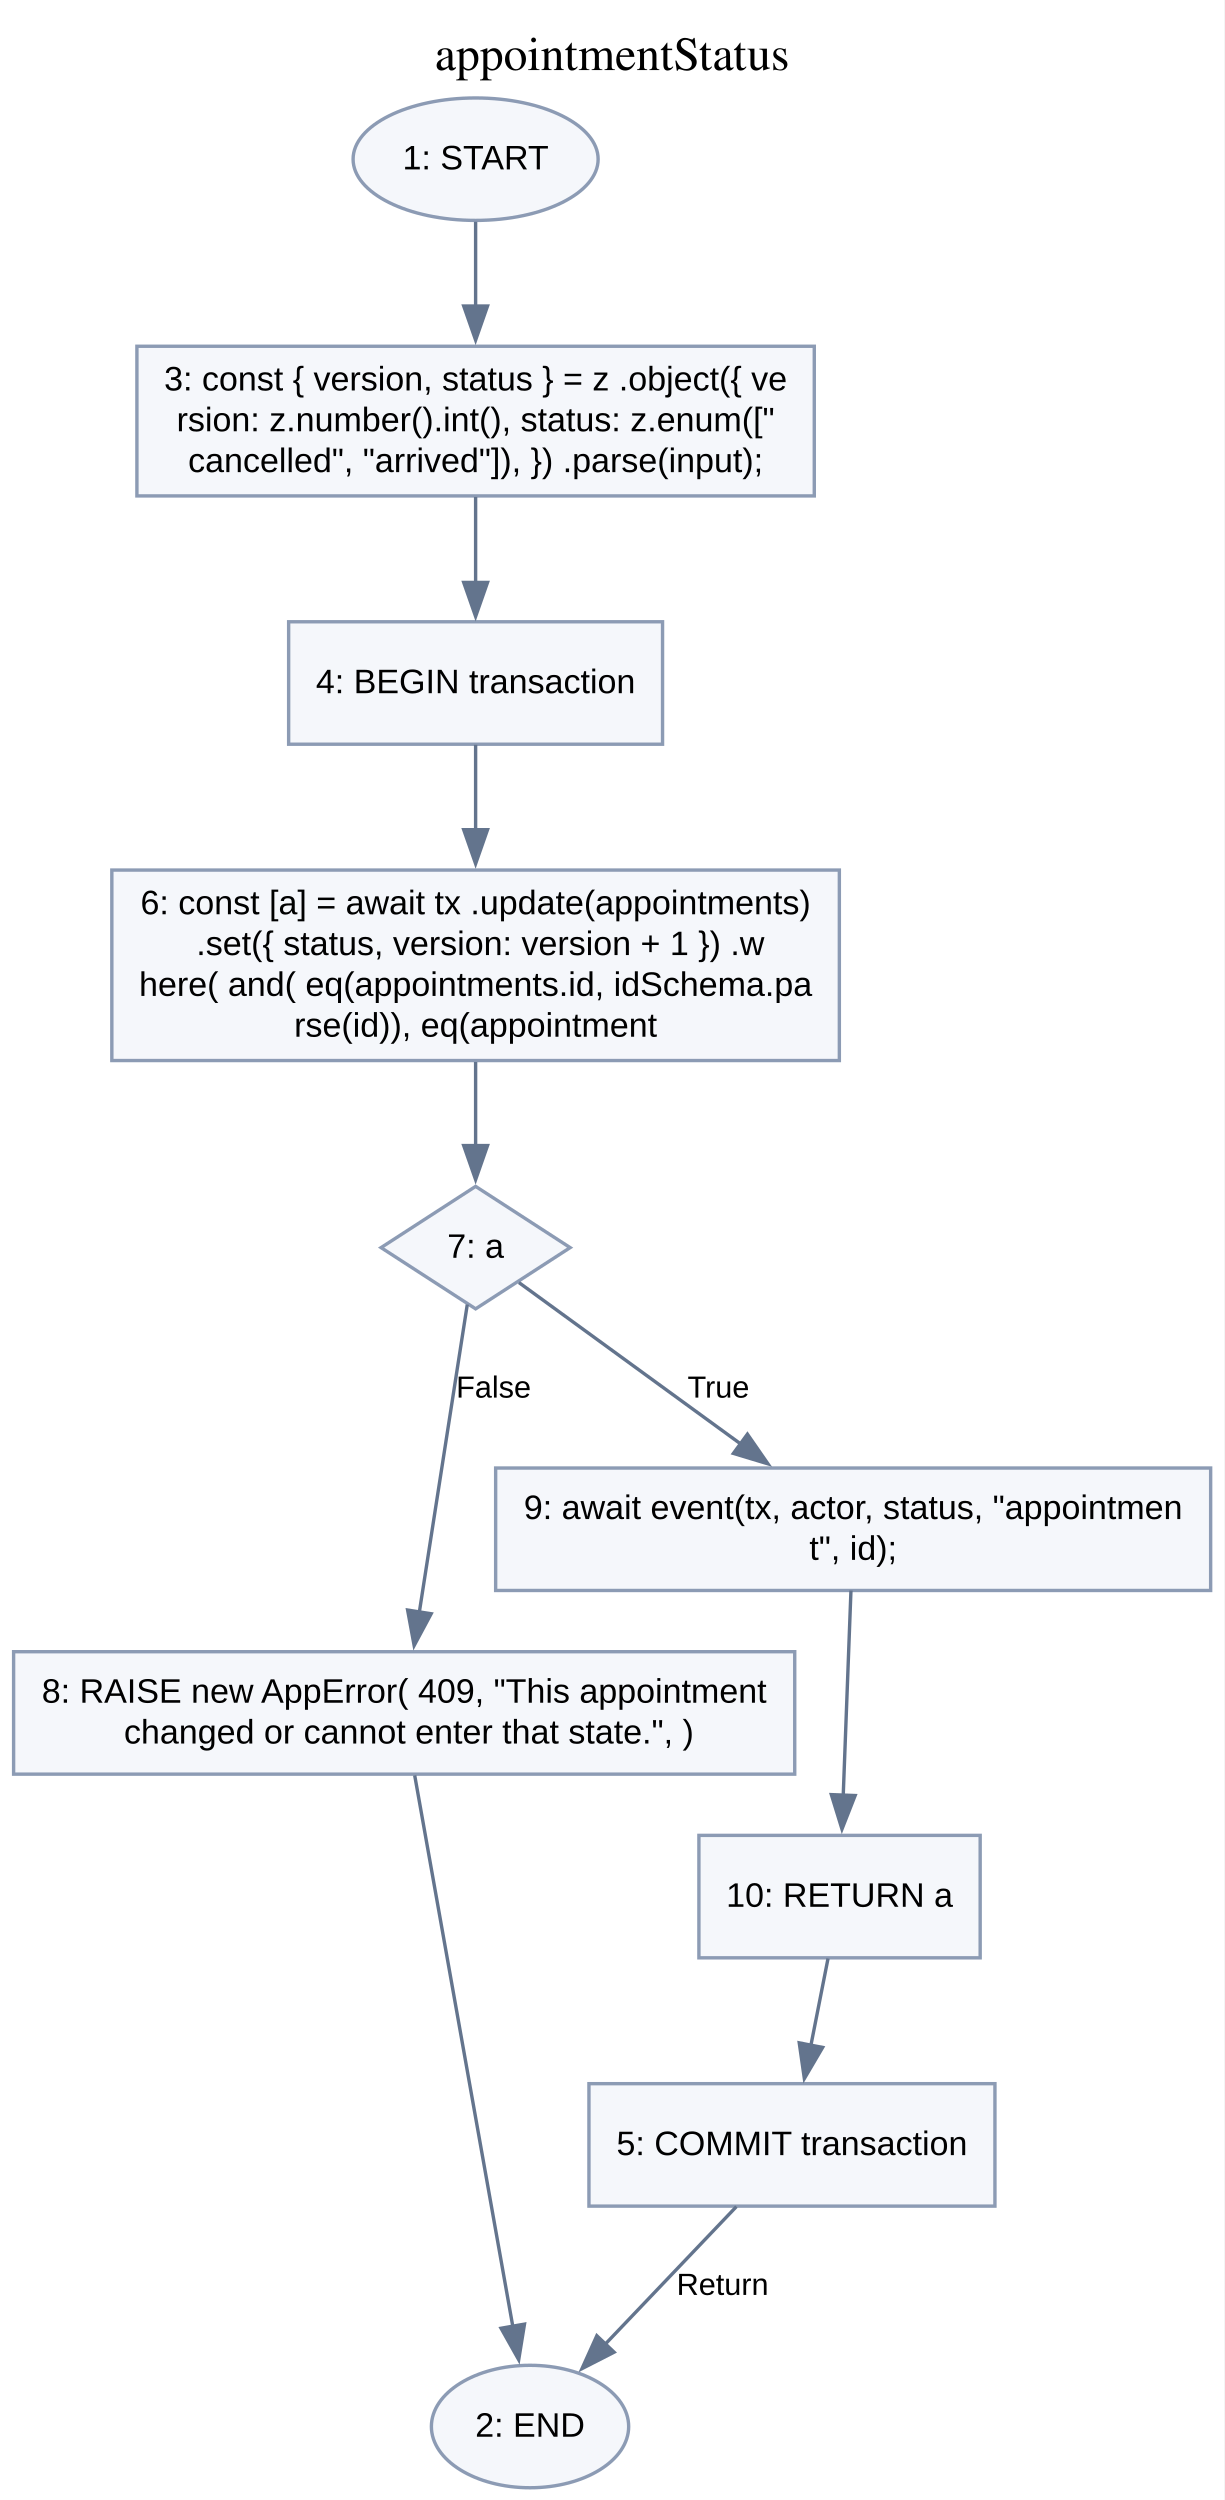
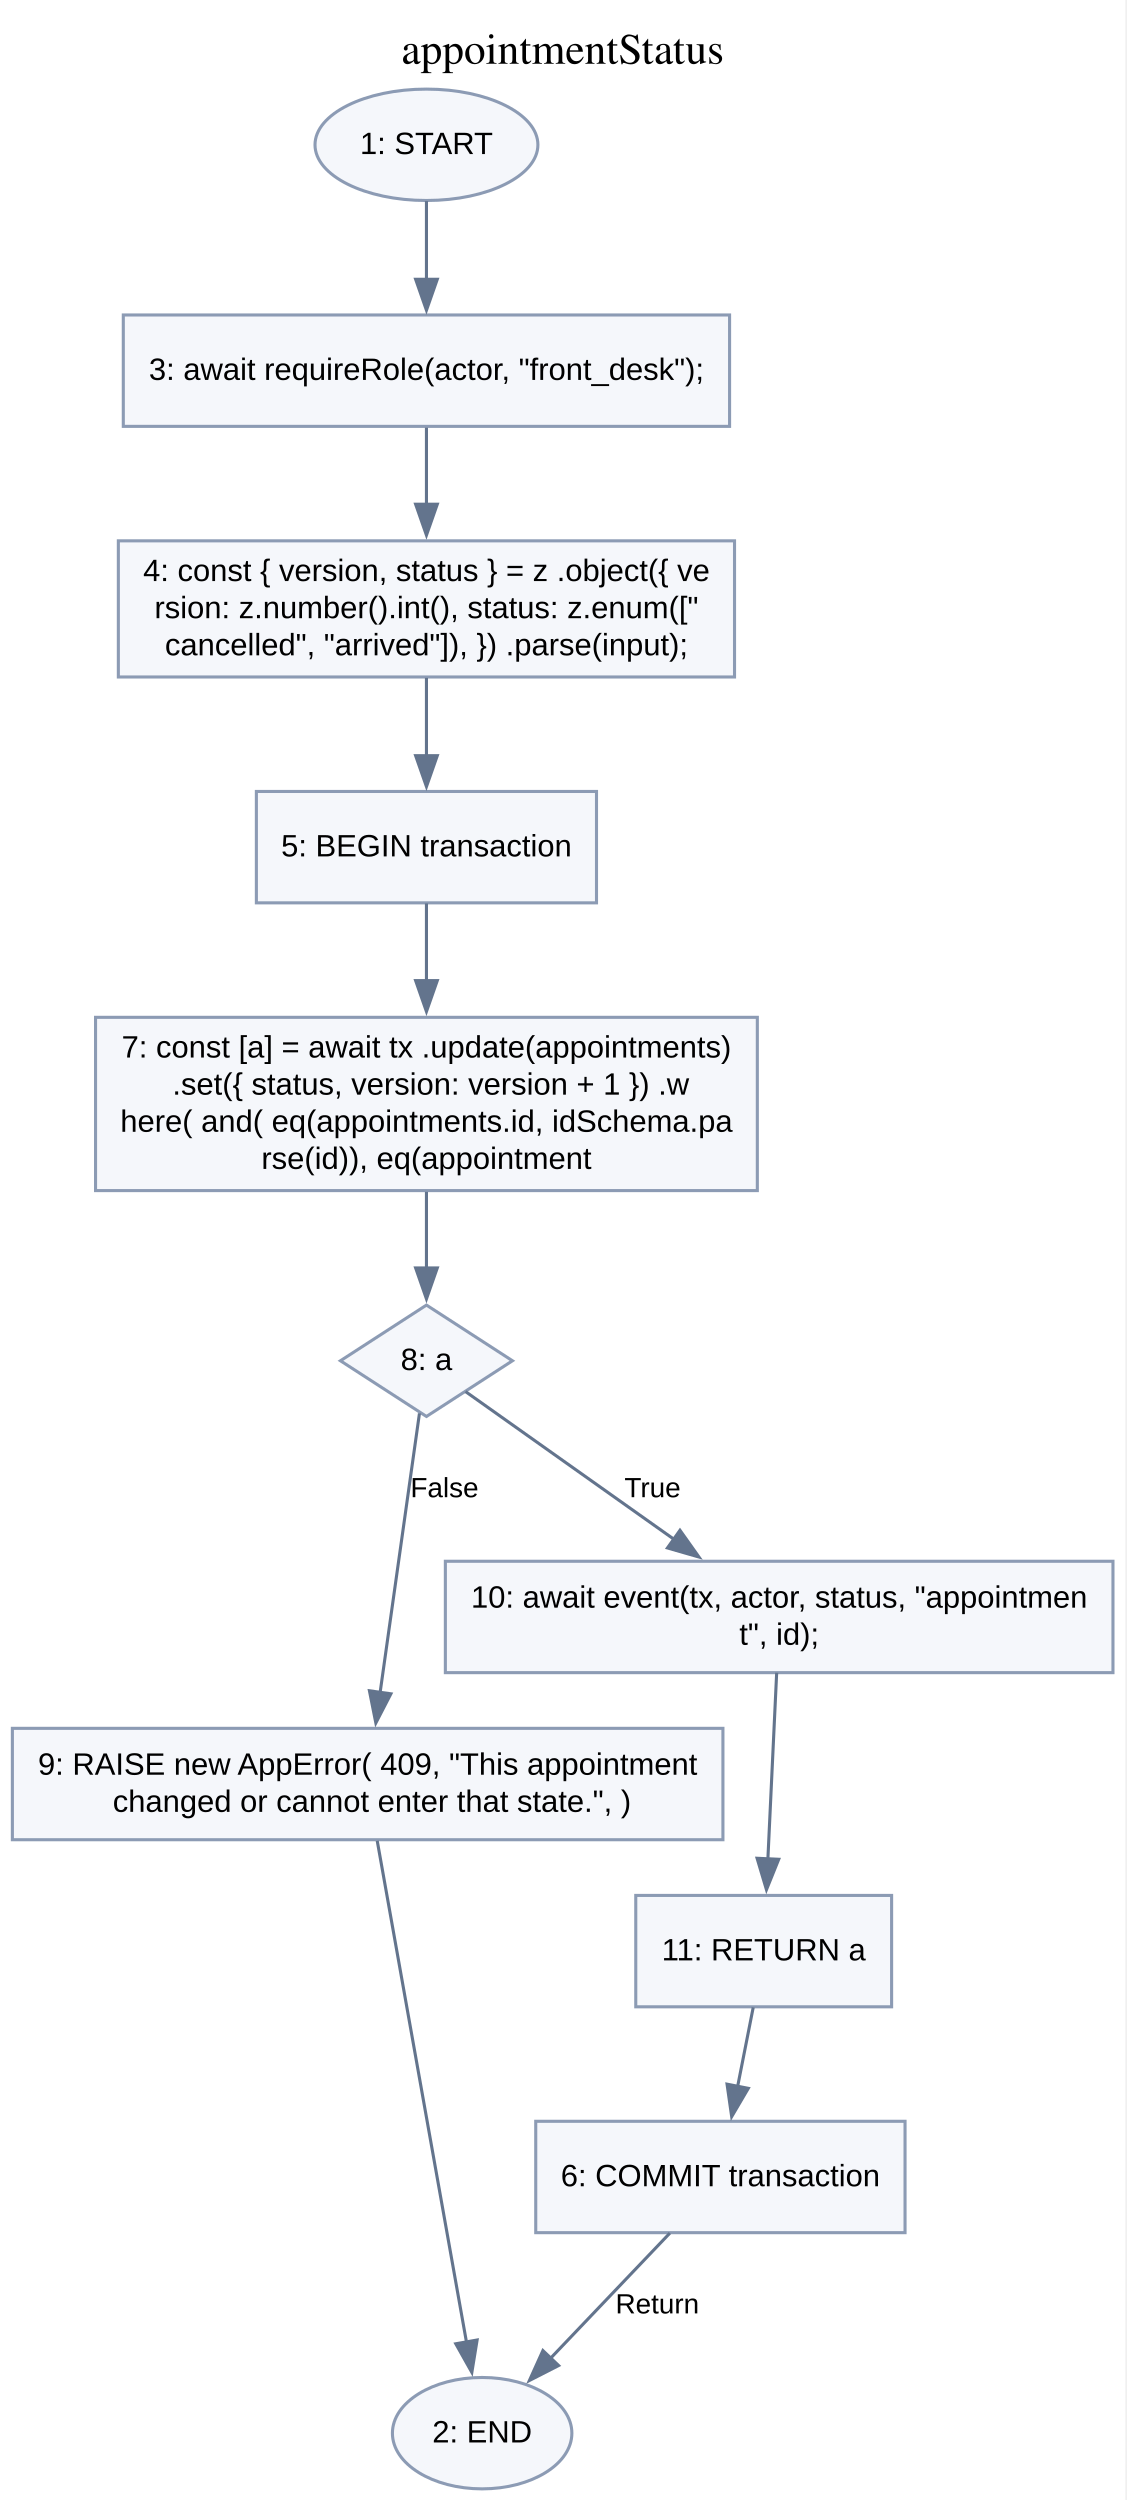
- <svg xmlns="http://www.w3.org/2000/svg" width="360pt" height="735pt" viewBox="0.00 0.00 360.00 735.00">
-   <g id="graph0" class="graph" transform="scale(1 1) rotate(0) translate(4 731.4)">
-     <polygon fill="white" stroke="none" points="-4,4 -4,-731.4 355.93,-731.4 355.93,4 -4,4" />
-     <text xml:space="preserve" text-anchor="middle" x="175.96" y="-710.8" font-family="Times,serif" font-size="14.00">appointmentStatus</text>
+ <svg xmlns="http://www.w3.org/2000/svg" width="364pt" height="808pt" viewBox="0.00 0.00 364.00 808.00">
+   <g id="graph0" class="graph" transform="scale(1 1) rotate(0) translate(4 804.4)">
+     <polygon fill="white" stroke="none" points="-4,4 -4,-804.4 359.71,-804.4 359.71,4 -4,4" />
+     <text xml:space="preserve" text-anchor="middle" x="177.85" y="-783.8" font-family="Times,serif" font-size="14.00">appointmentStatus</text>
    <g id="node1" class="node">
-       <ellipse fill="#f5f7fb" stroke="#8c9bb4" cx="135.83" cy="-684.6" rx="36.02" ry="18" />
-       <text xml:space="preserve" text-anchor="middle" x="135.83" y="-681.6" font-family="Arial" font-size="10.00">1: START</text>
+       <ellipse fill="#f5f7fb" stroke="#8c9bb4" cx="133.83" cy="-757.6" rx="36.02" ry="18" />
+       <text xml:space="preserve" text-anchor="middle" x="133.83" y="-754.6" font-family="Arial" font-size="10.00">1: START</text>
    </g>
    <g id="node3" class="node">
-       <polygon fill="#f5f7fb" stroke="#8c9bb4" points="235.4,-629.6 36.25,-629.6 36.25,-585.6 235.4,-585.6 235.4,-629.6" />
-       <text xml:space="preserve" text-anchor="middle" x="135.83" y="-616.6" font-family="Arial" font-size="10.00">3: const { version, status } = z .object({ ve</text>
-       <text xml:space="preserve" text-anchor="middle" x="135.83" y="-604.6" font-family="Arial" font-size="10.00">rsion: z.number().int(), status: z.enum(["</text>
-       <text xml:space="preserve" text-anchor="middle" x="135.83" y="-592.6" font-family="Arial" font-size="10.00">cancelled", "arrived"]), }) .parse(input);</text>
+       <polygon fill="#f5f7fb" stroke="#8c9bb4" points="231.8,-702.6 35.85,-702.6 35.85,-666.6 231.8,-666.6 231.8,-702.6" />
+       <text xml:space="preserve" text-anchor="middle" x="133.83" y="-681.6" font-family="Arial" font-size="10.00">3: await requireRole(actor, "front_desk");</text>
    </g>
    <g id="edge1" class="edge">
-       <path fill="none" stroke="#63748d" d="M135.83,-666.2C135.83,-658.77 135.83,-649.83 135.83,-641.24" />
-       <polygon fill="#63748d" stroke="#63748d" points="139.33,-641.43 135.83,-631.43 132.33,-641.43 139.33,-641.43" />
+       <path fill="none" stroke="#63748d" d="M133.83,-739.41C133.83,-731.83 133.83,-722.7 133.83,-714.14" />
+       <polygon fill="#63748d" stroke="#63748d" points="137.33,-714.14 133.83,-704.14 130.33,-714.14 137.33,-714.14" />
    </g>
    <g id="node2" class="node">
      <ellipse fill="#f5f7fb" stroke="#8c9bb4" cx="151.83" cy="-18" rx="29" ry="18" />
      <text xml:space="preserve" text-anchor="middle" x="151.83" y="-15" font-family="Arial" font-size="10.00">2: END</text>
    </g>
    <g id="node4" class="node">
-       <polygon fill="#f5f7fb" stroke="#8c9bb4" points="190.79,-548.6 80.86,-548.6 80.86,-512.6 190.79,-512.6 190.79,-548.6" />
-       <text xml:space="preserve" text-anchor="middle" x="135.83" y="-527.6" font-family="Arial" font-size="10.00">4: BEGIN transaction</text>
+       <polygon fill="#f5f7fb" stroke="#8c9bb4" points="233.4,-629.6 34.25,-629.6 34.25,-585.6 233.4,-585.6 233.4,-629.6" />
+       <text xml:space="preserve" text-anchor="middle" x="133.83" y="-616.6" font-family="Arial" font-size="10.00">4: const { version, status } = z .object({ ve</text>
+       <text xml:space="preserve" text-anchor="middle" x="133.83" y="-604.6" font-family="Arial" font-size="10.00">rsion: z.number().int(), status: z.enum(["</text>
+       <text xml:space="preserve" text-anchor="middle" x="133.83" y="-592.6" font-family="Arial" font-size="10.00">cancelled", "arrived"]), }) .parse(input);</text>
    </g>
    <g id="edge2" class="edge">
-       <path fill="none" stroke="#63748d" d="M135.83,-585.31C135.83,-577.42 135.83,-568.35 135.83,-559.93" />
-       <polygon fill="#63748d" stroke="#63748d" points="139.33,-560.17 135.83,-550.17 132.33,-560.17 139.33,-560.17" />
+       <path fill="none" stroke="#63748d" d="M133.83,-666.2C133.83,-658.77 133.83,-649.83 133.83,-641.24" />
+       <polygon fill="#63748d" stroke="#63748d" points="137.33,-641.43 133.83,-631.43 130.33,-641.43 137.33,-641.43" />
+     </g>
+     <g id="node5" class="node">
+       <polygon fill="#f5f7fb" stroke="#8c9bb4" points="188.79,-548.6 78.86,-548.6 78.86,-512.6 188.79,-512.6 188.79,-548.6" />
+       <text xml:space="preserve" text-anchor="middle" x="133.83" y="-527.6" font-family="Arial" font-size="10.00">5: BEGIN transaction</text>
+     </g>
+     <g id="edge3" class="edge">
+       <path fill="none" stroke="#63748d" d="M133.83,-585.31C133.83,-577.42 133.83,-568.35 133.83,-559.93" />
+       <polygon fill="#63748d" stroke="#63748d" points="137.33,-560.17 133.83,-550.17 130.33,-560.17 137.33,-560.17" />
+     </g>
+     <g id="node7" class="node">
+       <polygon fill="#f5f7fb" stroke="#8c9bb4" points="240.77,-475.6 26.88,-475.6 26.88,-419.6 240.77,-419.6 240.77,-475.6" />
+       <text xml:space="preserve" text-anchor="middle" x="133.83" y="-462.6" font-family="Arial" font-size="10.00">7: const [a] = await tx .update(appointments)</text>
+       <text xml:space="preserve" text-anchor="middle" x="133.83" y="-450.6" font-family="Arial" font-size="10.00"> .set({ status, version: version + 1 }) .w</text>
+       <text xml:space="preserve" text-anchor="middle" x="133.83" y="-438.6" font-family="Arial" font-size="10.00">here( and( eq(appointments.id, idSchema.pa</text>
+       <text xml:space="preserve" text-anchor="middle" x="133.83" y="-426.6" font-family="Arial" font-size="10.00">rse(id)), eq(appointment</text>
+     </g>
+     <g id="edge4" class="edge">
+       <path fill="none" stroke="#63748d" d="M133.83,-512.42C133.83,-505.06 133.83,-496.14 133.83,-487.33" />
+       <polygon fill="#63748d" stroke="#63748d" points="137.33,-487.47 133.83,-477.47 130.33,-487.47 137.33,-487.47" />
    </g>
    <g id="node6" class="node">
-       <polygon fill="#f5f7fb" stroke="#8c9bb4" points="242.77,-475.6 28.88,-475.6 28.88,-419.6 242.77,-419.6 242.77,-475.6" />
-       <text xml:space="preserve" text-anchor="middle" x="135.83" y="-462.6" font-family="Arial" font-size="10.00">6: const [a] = await tx .update(appointments)</text>
-       <text xml:space="preserve" text-anchor="middle" x="135.83" y="-450.6" font-family="Arial" font-size="10.00"> .set({ status, version: version + 1 }) .w</text>
-       <text xml:space="preserve" text-anchor="middle" x="135.83" y="-438.6" font-family="Arial" font-size="10.00">here( and( eq(appointments.id, idSchema.pa</text>
-       <text xml:space="preserve" text-anchor="middle" x="135.83" y="-426.6" font-family="Arial" font-size="10.00">rse(id)), eq(appointment</text>
+       <polygon fill="#f5f7fb" stroke="#8c9bb4" points="288.51,-118.8 169.15,-118.8 169.15,-82.8 288.51,-82.8 288.51,-118.8" />
+       <text xml:space="preserve" text-anchor="middle" x="228.83" y="-97.8" font-family="Arial" font-size="10.00">6: COMMIT transaction</text>
    </g>
-     <g id="edge3" class="edge">
-       <path fill="none" stroke="#63748d" d="M135.83,-512.42C135.83,-505.06 135.83,-496.14 135.83,-487.33" />
-       <polygon fill="#63748d" stroke="#63748d" points="139.33,-487.47 135.83,-477.47 132.33,-487.47 139.33,-487.47" />
-     </g>
-     <g id="node5" class="node">
-       <polygon fill="#f5f7fb" stroke="#8c9bb4" points="288.51,-118.8 169.15,-118.8 169.15,-82.8 288.51,-82.8 288.51,-118.8" />
-       <text xml:space="preserve" text-anchor="middle" x="228.83" y="-97.8" font-family="Arial" font-size="10.00">5: COMMIT transaction</text>
-     </g>
-     <g id="edge10" class="edge">
+     <g id="edge11" class="edge">
      <path fill="none" stroke="#63748d" d="M212.5,-82.66C201.2,-70.81 186.03,-54.9 173.69,-41.95" />
      <polygon fill="#63748d" stroke="#63748d" points="176.54,-39.86 167.11,-35.03 171.47,-44.69 176.54,-39.86" />
      <text xml:space="preserve" text-anchor="middle" x="208.44" y="-56.7" font-family="Arial" font-size="9.00">Return</text>
    </g>
-     <g id="node7" class="node">
-       <polygon fill="#f5f7fb" stroke="#8c9bb4" points="135.83,-382.6 108.03,-364.6 135.83,-346.6 163.62,-364.6 135.83,-382.6" />
-       <text xml:space="preserve" text-anchor="middle" x="135.83" y="-361.6" font-family="Arial" font-size="10.00">7: a</text>
+     <g id="node8" class="node">
+       <polygon fill="#f5f7fb" stroke="#8c9bb4" points="133.83,-382.6 106.03,-364.6 133.83,-346.6 161.62,-364.6 133.83,-382.6" />
+       <text xml:space="preserve" text-anchor="middle" x="133.83" y="-361.6" font-family="Arial" font-size="10.00">8: a</text>
    </g>
-     <g id="edge4" class="edge">
-       <path fill="none" stroke="#63748d" d="M135.83,-419.18C135.83,-411.25 135.83,-402.58 135.83,-394.57" />
-       <polygon fill="#63748d" stroke="#63748d" points="139.33,-394.6 135.83,-384.6 132.33,-394.6 139.33,-394.6" />
+     <g id="edge5" class="edge">
+       <path fill="none" stroke="#63748d" d="M133.83,-419.18C133.83,-411.25 133.83,-402.58 133.83,-394.57" />
+       <polygon fill="#63748d" stroke="#63748d" points="137.33,-394.6 133.83,-384.6 130.33,-394.6 137.33,-394.6" />
    </g>
-     <g id="node8" class="node">
+     <g id="node9" class="node">
      <polygon fill="#f5f7fb" stroke="#8c9bb4" points="229.65,-245.8 0,-245.8 0,-209.8 229.65,-209.8 229.65,-245.8" />
-       <text xml:space="preserve" text-anchor="middle" x="114.83" y="-230.8" font-family="Arial" font-size="10.00">8: RAISE new AppError( 409, "This appointment</text>
+       <text xml:space="preserve" text-anchor="middle" x="114.83" y="-230.8" font-family="Arial" font-size="10.00">9: RAISE new AppError( 409, "This appointment</text>
      <text xml:space="preserve" text-anchor="middle" x="114.83" y="-218.8" font-family="Arial" font-size="10.00"> changed or cannot enter that state.", )</text>
    </g>
-     <g id="edge5" class="edge">
-       <path fill="none" stroke="#63748d" d="M133.38,-347.87C129.93,-325.73 123.58,-284.99 119.28,-257.41" />
-       <polygon fill="#63748d" stroke="#63748d" points="122.76,-256.96 117.76,-247.62 115.84,-258.04 122.76,-256.96" />
-       <text xml:space="preserve" text-anchor="middle" x="141.12" y="-320.5" font-family="Arial" font-size="9.00">False</text>
+     <g id="edge6" class="edge">
+       <path fill="none" stroke="#63748d" d="M131.57,-347.61C128.44,-325.37 122.71,-284.76 118.84,-257.28" />
+       <polygon fill="#63748d" stroke="#63748d" points="122.33,-256.96 117.47,-247.54 115.4,-257.94 122.33,-256.96" />
+       <text xml:space="preserve" text-anchor="middle" x="139.66" y="-320.5" font-family="Arial" font-size="9.00">False</text>
    </g>
-     <g id="node9" class="node">
-       <polygon fill="#f5f7fb" stroke="#8c9bb4" points="351.93,-299.8 141.72,-299.8 141.72,-263.8 351.93,-263.8 351.93,-299.8" />
-       <text xml:space="preserve" text-anchor="middle" x="246.83" y="-284.8" font-family="Arial" font-size="10.00">9: await event(tx, actor, status, "appointmen</text>
-       <text xml:space="preserve" text-anchor="middle" x="246.83" y="-272.8" font-family="Arial" font-size="10.00">t", id);</text>
+     <g id="node10" class="node">
+       <polygon fill="#f5f7fb" stroke="#8c9bb4" points="355.71,-299.8 139.94,-299.8 139.94,-263.8 355.71,-263.8 355.71,-299.8" />
+       <text xml:space="preserve" text-anchor="middle" x="247.83" y="-284.8" font-family="Arial" font-size="10.00">10: await event(tx, actor, status, "appointmen</text>
+       <text xml:space="preserve" text-anchor="middle" x="247.83" y="-272.8" font-family="Arial" font-size="10.00">t", id);</text>
+     </g>
+     <g id="edge8" class="edge">
+       <path fill="none" stroke="#63748d" d="M146.46,-354.64C162.59,-343.21 191.13,-322.99 213.82,-306.9" />
+       <polygon fill="#63748d" stroke="#63748d" points="215.77,-309.81 221.9,-301.17 211.72,-304.1 215.77,-309.81" />
+       <text xml:space="preserve" text-anchor="middle" x="206.9" y="-320.5" font-family="Arial" font-size="9.00">True</text>
    </g>
    <g id="edge7" class="edge">
-       <path fill="none" stroke="#63748d" d="M148.56,-354.33C164.33,-342.85 191.8,-322.85 213.7,-306.92" />
-       <polygon fill="#63748d" stroke="#63748d" points="215.74,-309.75 221.77,-301.04 211.62,-304.1 215.74,-309.75" />
-       <text xml:space="preserve" text-anchor="middle" x="207.22" y="-320.5" font-family="Arial" font-size="9.00">True</text>
-     </g>
-     <g id="edge6" class="edge">
      <path fill="none" stroke="#63748d" d="M117.92,-209.44C124.3,-173.6 138.99,-91.11 146.77,-47.4" />
      <polygon fill="#63748d" stroke="#63748d" points="150.2,-48.11 148.5,-37.65 143.31,-46.89 150.2,-48.11" />
    </g>
-     <g id="node10" class="node">
+     <g id="node11" class="node">
      <polygon fill="#f5f7fb" stroke="#8c9bb4" points="284.17,-191.8 201.48,-191.8 201.48,-155.8 284.17,-155.8 284.17,-191.8" />
-       <text xml:space="preserve" text-anchor="middle" x="242.83" y="-170.8" font-family="Arial" font-size="10.00">10: RETURN a</text>
-     </g>
-     <g id="edge8" class="edge">
-       <path fill="none" stroke="#63748d" d="M246.18,-263.77C245.57,-247.56 244.64,-222.86 243.91,-203.59" />
-       <polygon fill="#63748d" stroke="#63748d" points="247.41,-203.51 243.54,-193.65 240.42,-203.78 247.41,-203.51" />
+       <text xml:space="preserve" text-anchor="middle" x="242.83" y="-170.8" font-family="Arial" font-size="10.00">11: RETURN a</text>
    </g>
    <g id="edge9" class="edge">
+       <path fill="none" stroke="#63748d" d="M247.02,-263.77C246.26,-247.56 245.09,-222.86 244.18,-203.59" />
+       <polygon fill="#63748d" stroke="#63748d" points="247.68,-203.48 243.72,-193.65 240.69,-203.81 247.68,-203.48" />
+     </g>
+     <g id="edge10" class="edge">
      <path fill="none" stroke="#63748d" d="M239.44,-155.61C237.92,-147.94 236.1,-138.69 234.4,-130.04" />
      <polygon fill="#63748d" stroke="#63748d" points="237.85,-129.45 232.48,-120.31 230.98,-130.8 237.85,-129.45" />
    </g>
  </g>
</svg>
